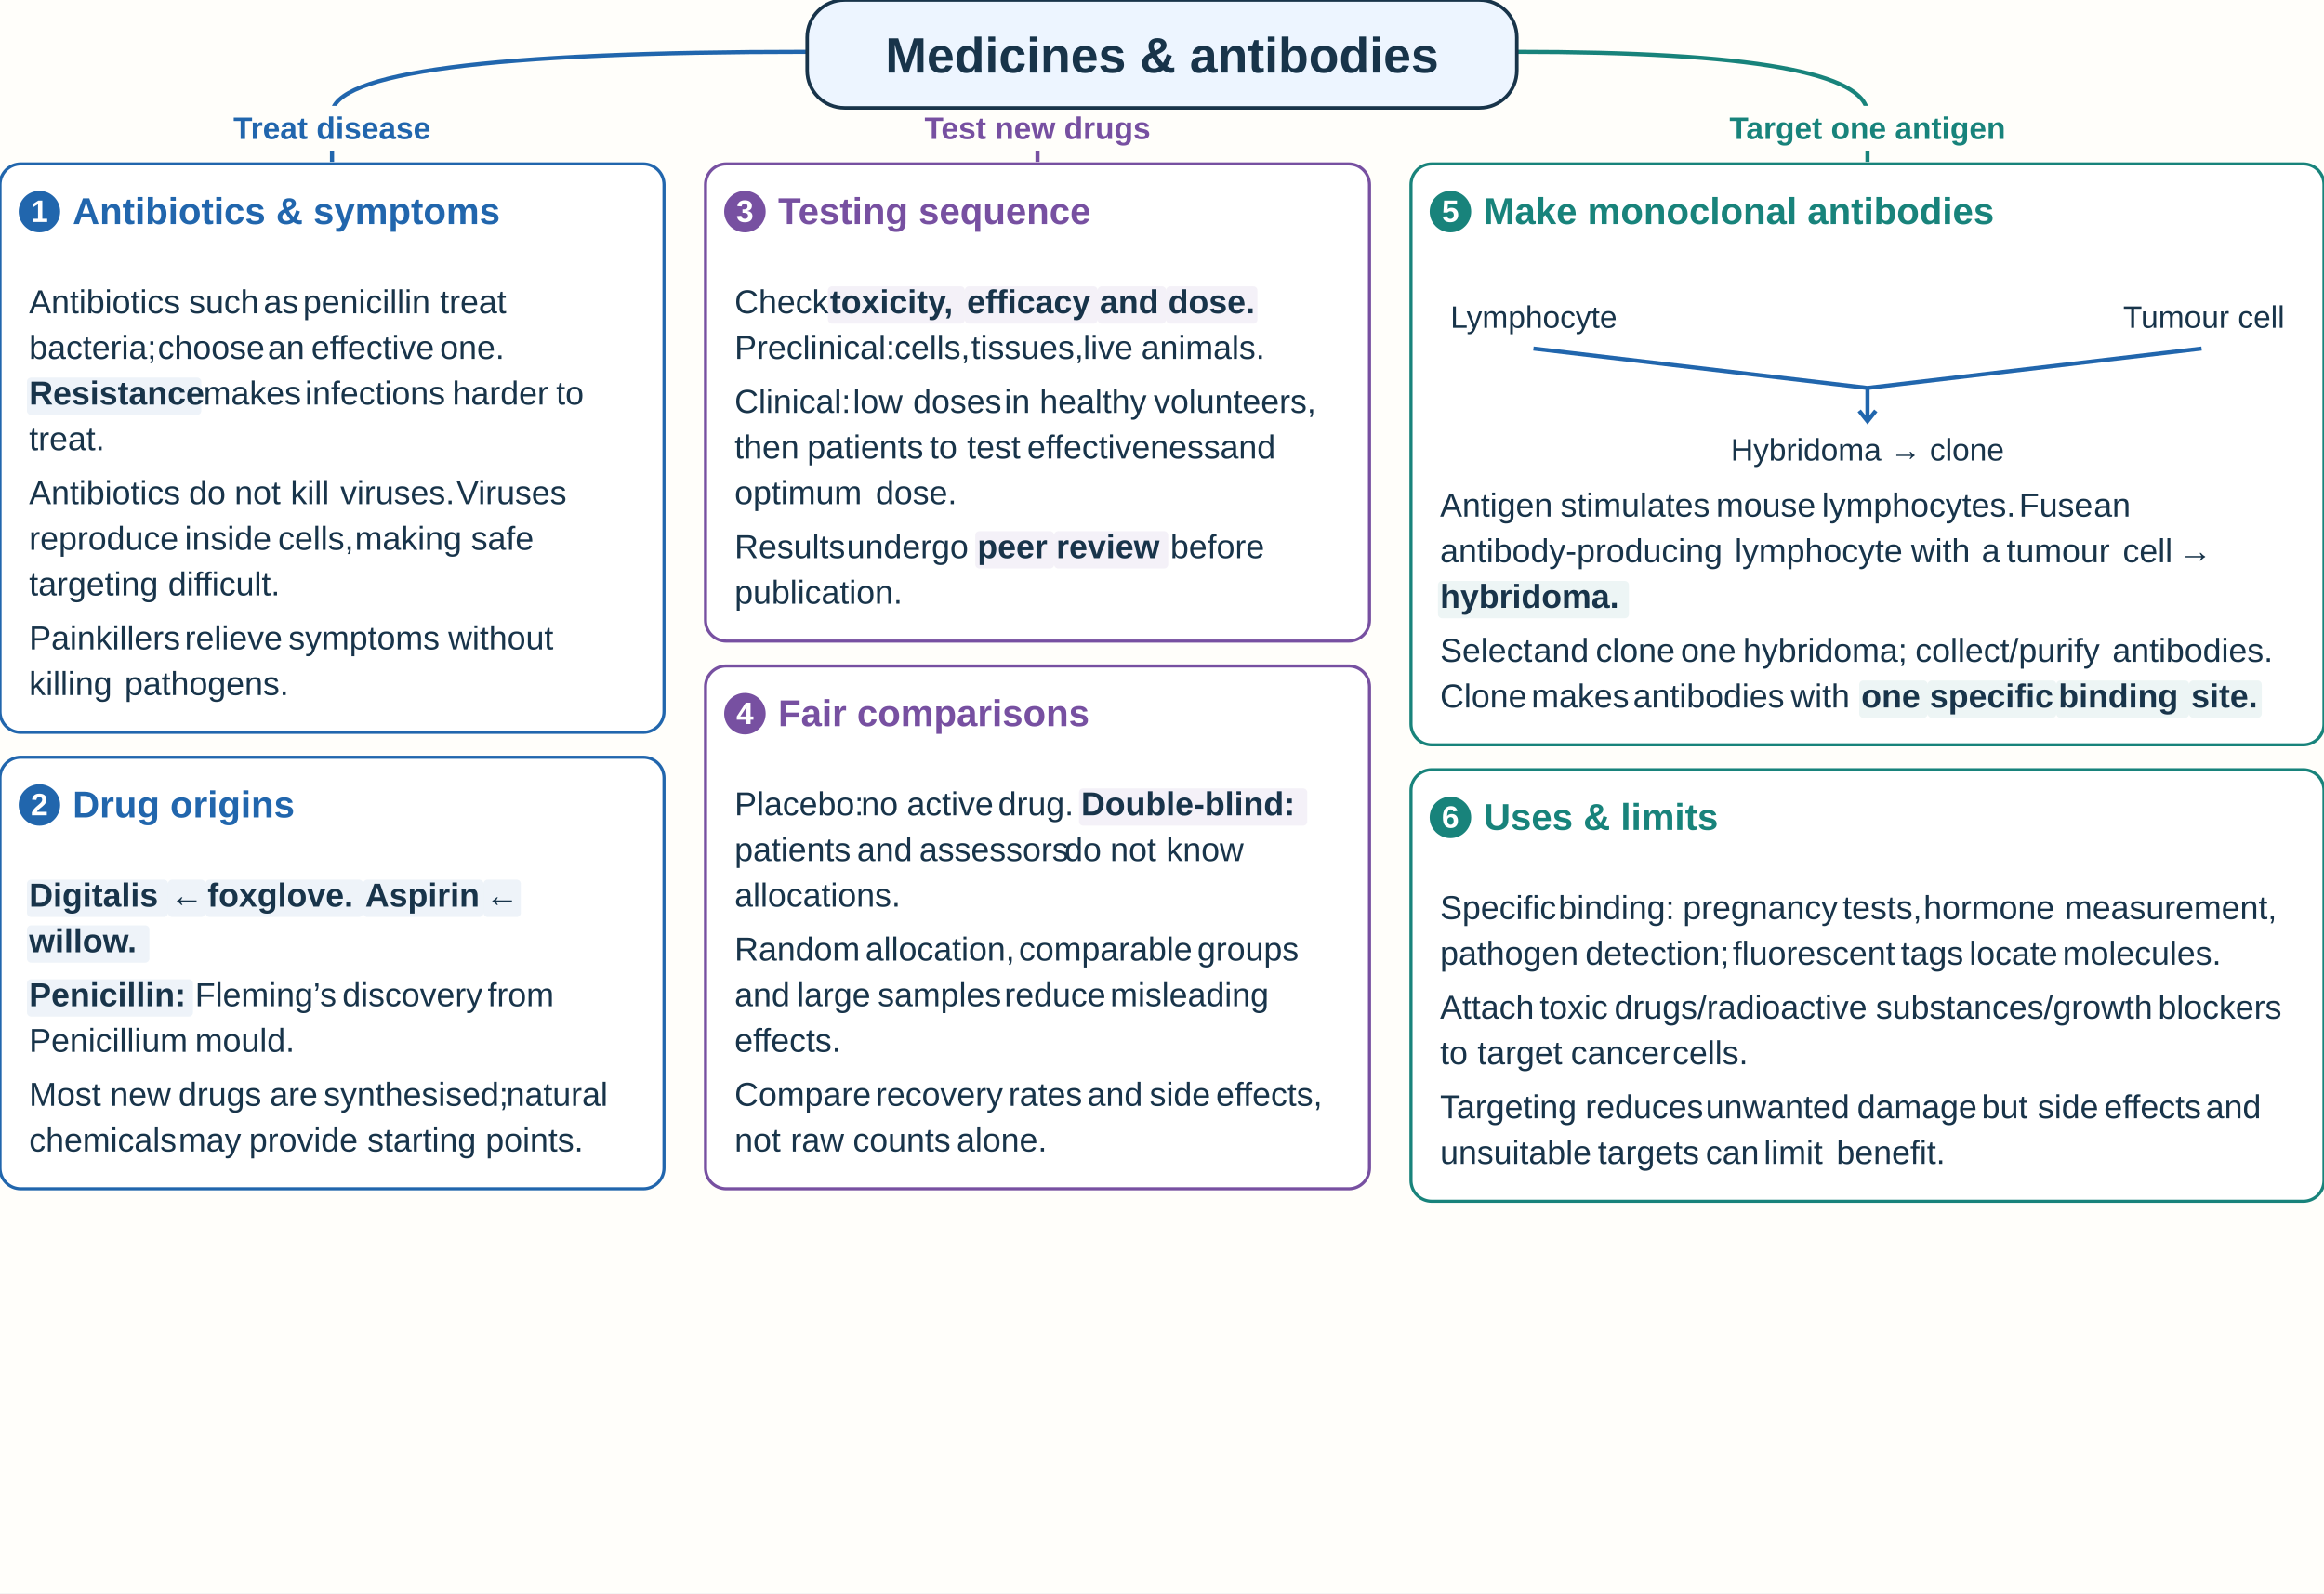
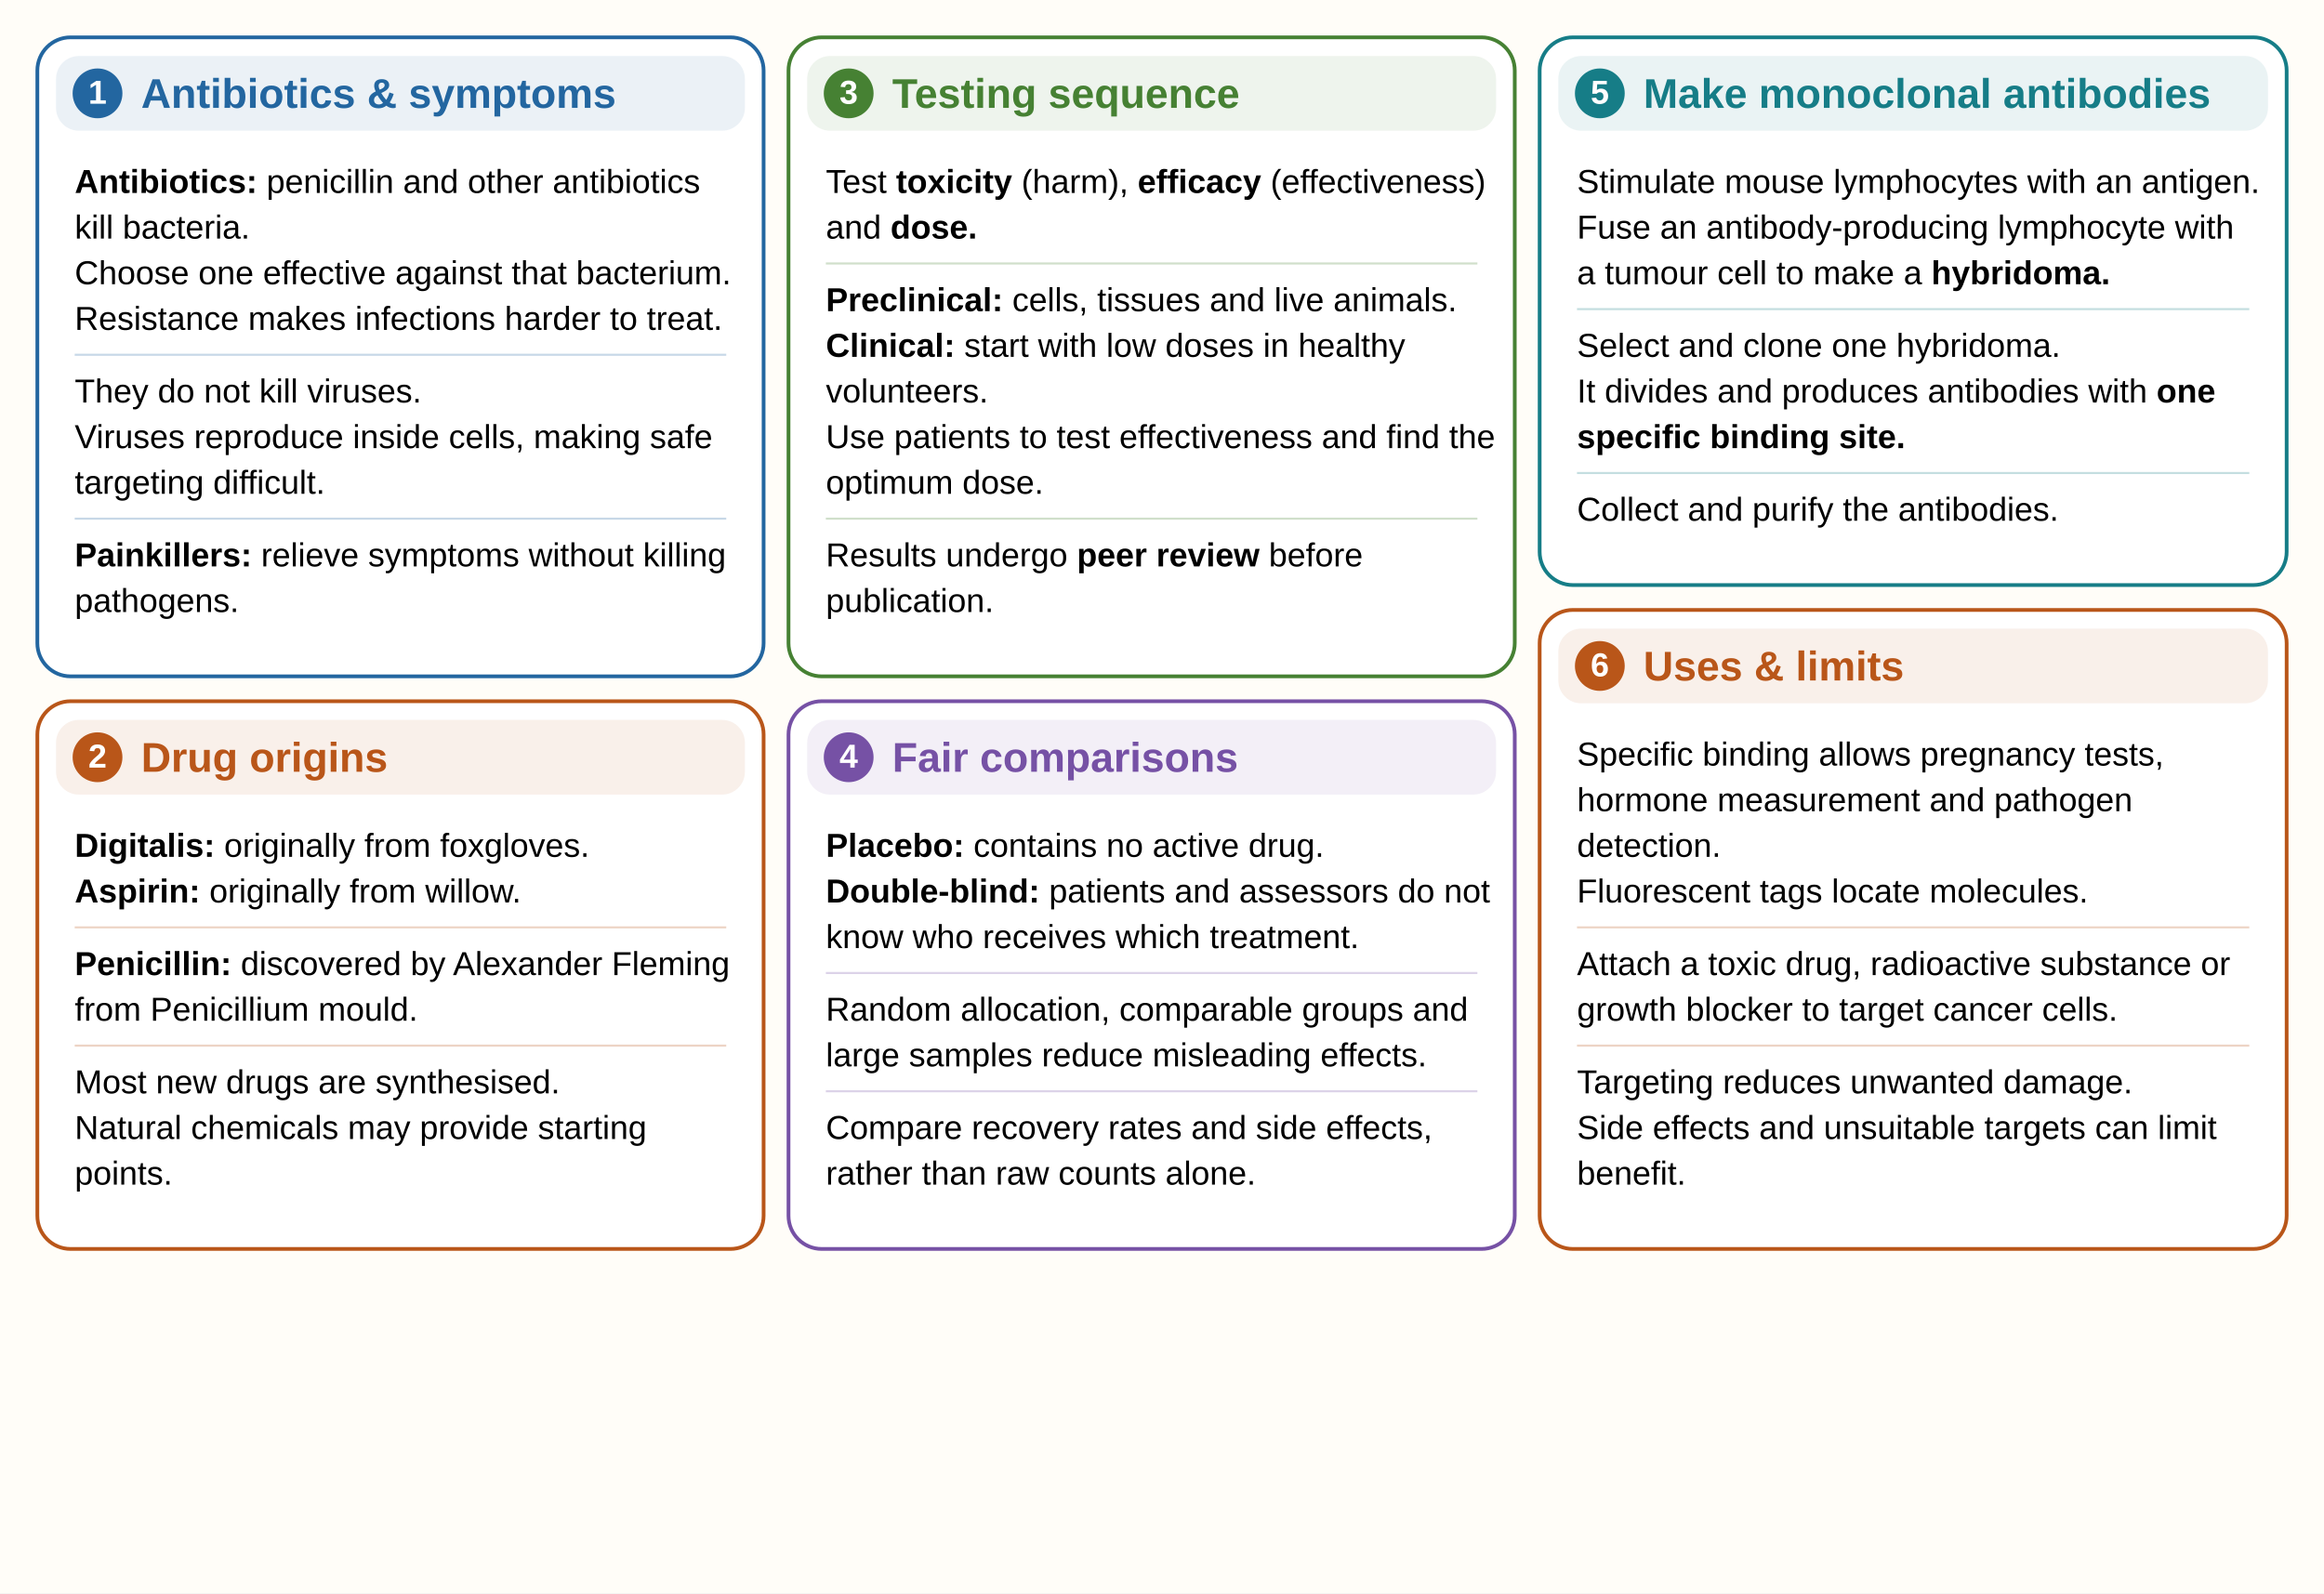
- <svg xmlns="http://www.w3.org/2000/svg" width="2400" height="1645.714" viewBox="0 0 1120 768" role="img" aria-labelledby="title description" data-print-width-mm="277" data-body-size="16">
+ <svg xmlns="http://www.w3.org/2000/svg" width="2400" height="1645.714" viewBox="0 0 1120 768" role="img" aria-labelledby="map-title map-description" data-print-width-mm="277" font-family="Segoe UI,Arial,sans-serif">
  <defs>
-     <radialGradient id="animalFill">
-       <stop stop-color="#fff5de" />
-       <stop offset="1" stop-color="#dceafd" />
-     </radialGradient>
-     <radialGradient id="nucleusFill">
-       <stop stop-color="#ddc7f4" />
-       <stop offset="1" stop-color="#9b79c2" />
-     </radialGradient>
-     <linearGradient id="leafFill" x2="0" y2="1">
-       <stop stop-color="#edf7b8" />
-       <stop offset="1" stop-color="#bfd882" />
-     </linearGradient>
+     <marker id="arrow-2366a0" viewBox="0 0 10 10" refX="9" refY="5" markerWidth="4" markerHeight="4" orient="auto-start-reverse">
+       <path d="M1 1L9 5L1 9" fill="none" stroke="#2366a0" stroke-width="2" stroke-linejoin="round" />
+     </marker>
+     <marker id="arrow-b95619" viewBox="0 0 10 10" refX="9" refY="5" markerWidth="4" markerHeight="4" orient="auto-start-reverse">
+       <path d="M1 1L9 5L1 9" fill="none" stroke="#b95619" stroke-width="2" stroke-linejoin="round" />
+     </marker>
+     <marker id="arrow-468133" viewBox="0 0 10 10" refX="9" refY="5" markerWidth="4" markerHeight="4" orient="auto-start-reverse">
+       <path d="M1 1L9 5L1 9" fill="none" stroke="#468133" stroke-width="2" stroke-linejoin="round" />
+     </marker>
+     <marker id="arrow-7651a5" viewBox="0 0 10 10" refX="9" refY="5" markerWidth="4" markerHeight="4" orient="auto-start-reverse">
+       <path d="M1 1L9 5L1 9" fill="none" stroke="#7651a5" stroke-width="2" stroke-linejoin="round" />
+     </marker>
+     <marker id="arrow-167d87" viewBox="0 0 10 10" refX="9" refY="5" markerWidth="4" markerHeight="4" orient="auto-start-reverse">
+       <path d="M1 1L9 5L1 9" fill="none" stroke="#167d87" stroke-width="2" stroke-linejoin="round" />
+     </marker>
+     <marker id="arrow-b95619" viewBox="0 0 10 10" refX="9" refY="5" markerWidth="4" markerHeight="4" orient="auto-start-reverse">
+       <path d="M1 1L9 5L1 9" fill="none" stroke="#b95619" stroke-width="2" stroke-linejoin="round" />
+     </marker>
  </defs>
-   <rect width="1120" height="768" fill="#fffefa" />
-   <g font-family="Segoe UI, Arial, sans-serif" fill="#18344a">
-     <path class="relationship-path" d="M389.0 25Q160.0 25 160.0 55V78" stroke="#2166ad" stroke-width="2" fill="none" />
-     <rect x="104.008" y="51" width="111.984" height="22" rx="5" fill="#fffefa" />
-     <text class="diagram-label" x="160.00" y="67.00" font-size="15" fill="#2166ad" font-weight="700" text-anchor="middle">Treat disease</text>
-     <g class="map-section" id="section-1" data-source-panel="0" data-bounds="0,0,320,274" transform="translate(0 79)">
-       <rect width="320" height="274" rx="10" fill="white" stroke="#2166ad" stroke-width="1.5" />
-       <g class="section-heading">
-         <circle cx="19" cy="23" r="10" fill="#2166ad" />
-         <text class="" x="19.00" y="28.00" font-size="15" fill="white" font-weight="700" text-anchor="middle">1</text>
-         <text class="" x="35.00" y="29.00" font-size="18" fill="#2166ad" font-weight="700" text-anchor="start">Antibiotics &amp; symptoms</text>
-       </g>
-       <g class="section-body">
-         <text class="body-text" x="14.00" y="72.00" font-size="16" fill="#18344a" font-weight="400" text-anchor="start">Antibiotics</text>
-         <text class="body-text" x="91.00" y="72.00" font-size="16" fill="#18344a" font-weight="400" text-anchor="start">such</text>
-         <text class="body-text" x="127.00" y="72.00" font-size="16" fill="#18344a" font-weight="400" text-anchor="start">as</text>
-         <text class="body-text" x="146.00" y="72.00" font-size="16" fill="#18344a" font-weight="400" text-anchor="start">penicillin</text>
-         <text class="body-text" x="212.00" y="72.00" font-size="16" fill="#18344a" font-weight="400" text-anchor="start">treat</text>
-         <text class="body-text" x="14.00" y="94.00" font-size="16" fill="#18344a" font-weight="400" text-anchor="start">bacteria;</text>
-         <text class="body-text" x="76.00" y="94.00" font-size="16" fill="#18344a" font-weight="400" text-anchor="start">choose</text>
-         <text class="body-text" x="129.00" y="94.00" font-size="16" fill="#18344a" font-weight="400" text-anchor="start">an</text>
-         <text class="body-text" x="150.00" y="94.00" font-size="16" fill="#18344a" font-weight="400" text-anchor="start">effective</text>
-         <text class="body-text" x="212.00" y="94.00" font-size="16" fill="#18344a" font-weight="400" text-anchor="start">one.</text>
-         <rect x="13.00" y="103.00" width="84.00" height="18" rx="2" fill="#2166ad" opacity=".08" />
-         <text class="body-text" x="14.00" y="116.00" font-size="16" fill="#18344a" font-weight="700" text-anchor="start">Resistance</text>
-         <text class="body-text" x="98.00" y="116.00" font-size="16" fill="#18344a" font-weight="400" text-anchor="start">makes</text>
-         <text class="body-text" x="147.00" y="116.00" font-size="16" fill="#18344a" font-weight="400" text-anchor="start">infections</text>
-         <text class="body-text" x="218.00" y="116.00" font-size="16" fill="#18344a" font-weight="400" text-anchor="start">harder</text>
-         <text class="body-text" x="268.00" y="116.00" font-size="16" fill="#18344a" font-weight="400" text-anchor="start">to</text>
-         <text class="body-text" x="14.00" y="138.00" font-size="16" fill="#18344a" font-weight="400" text-anchor="start">treat.</text>
-         <text class="body-text" x="14.00" y="164.00" font-size="16" fill="#18344a" font-weight="400" text-anchor="start">Antibiotics</text>
-         <text class="body-text" x="91.00" y="164.00" font-size="16" fill="#18344a" font-weight="400" text-anchor="start">do</text>
-         <text class="body-text" x="113.00" y="164.00" font-size="16" fill="#18344a" font-weight="400" text-anchor="start">not</text>
-         <text class="body-text" x="140.00" y="164.00" font-size="16" fill="#18344a" font-weight="400" text-anchor="start">kill</text>
-         <text class="body-text" x="164.00" y="164.00" font-size="16" fill="#18344a" font-weight="400" text-anchor="start">viruses.</text>
-         <text class="body-text" x="220.00" y="164.00" font-size="16" fill="#18344a" font-weight="400" text-anchor="start">Viruses</text>
-         <text class="body-text" x="14.00" y="186.00" font-size="16" fill="#18344a" font-weight="400" text-anchor="start">reproduce</text>
-         <text class="body-text" x="89.00" y="186.00" font-size="16" fill="#18344a" font-weight="400" text-anchor="start">inside</text>
-         <text class="body-text" x="134.00" y="186.00" font-size="16" fill="#18344a" font-weight="400" text-anchor="start">cells,</text>
-         <text class="body-text" x="171.00" y="186.00" font-size="16" fill="#18344a" font-weight="400" text-anchor="start">making</text>
-         <text class="body-text" x="227.00" y="186.00" font-size="16" fill="#18344a" font-weight="400" text-anchor="start">safe</text>
-         <text class="body-text" x="14.00" y="208.00" font-size="16" fill="#18344a" font-weight="400" text-anchor="start">targeting</text>
-         <text class="body-text" x="81.00" y="208.00" font-size="16" fill="#18344a" font-weight="400" text-anchor="start">difficult.</text>
-         <text class="body-text" x="14.00" y="234.00" font-size="16" fill="#18344a" font-weight="400" text-anchor="start">Painkillers</text>
-         <text class="body-text" x="89.00" y="234.00" font-size="16" fill="#18344a" font-weight="400" text-anchor="start">relieve</text>
-         <text class="body-text" x="139.00" y="234.00" font-size="16" fill="#18344a" font-weight="400" text-anchor="start">symptoms</text>
-         <text class="body-text" x="216.00" y="234.00" font-size="16" fill="#18344a" font-weight="400" text-anchor="start">without</text>
-         <text class="body-text" x="14.00" y="256.00" font-size="16" fill="#18344a" font-weight="400" text-anchor="start">killing</text>
-         <text class="body-text" x="60.00" y="256.00" font-size="16" fill="#18344a" font-weight="400" text-anchor="start">pathogens.</text>
-       </g>
+   <rect width="1120" height="768" fill="#fffdf8" />
+   <g class="map-section" id="section-1" data-source-panel="0" data-bounds="0,0,350,308" transform="translate(18 18)">
+     <rect width="350" height="308" rx="16" fill="white" stroke="#2366a0" stroke-width="1.8" />
+     <g class="section-heading">
+       <rect x="9" y="9" width="332" height="36" rx="11" fill="#2366a0" opacity=".09" />
+       <circle cx="29" cy="27" r="12" fill="#2366a0" />
+       <text class="diagram-label" x="29" y="32" font-size="16" fill="white" font-weight="700" text-anchor="middle">1</text>
+       <text class="panel-title" x="50" y="34" font-size="20" fill="#2366a0" font-weight="700" text-anchor="start">Antibiotics &amp; symptoms</text>
    </g>
-     <g class="map-section" id="section-2" data-source-panel="1" data-bounds="0,0,320,208" transform="translate(0 365)">
-       <rect width="320" height="208" rx="10" fill="white" stroke="#2166ad" stroke-width="1.5" />
-       <g class="section-heading">
-         <circle cx="19" cy="23" r="10" fill="#2166ad" />
-         <text class="" x="19.00" y="28.00" font-size="15" fill="white" font-weight="700" text-anchor="middle">2</text>
-         <text class="" x="35.00" y="29.00" font-size="18" fill="#2166ad" font-weight="700" text-anchor="start">Drug origins</text>
-       </g>
-       <g class="section-body">
-         <rect x="13.00" y="59.00" width="68.00" height="18" rx="2" fill="#2166ad" opacity=".08" />
-         <text class="body-text" x="14.00" y="72.00" font-size="16" fill="#18344a" font-weight="700" text-anchor="start">Digitalis</text>
-         <rect x="81.00" y="59.00" width="18.00" height="18" rx="2" fill="#2166ad" opacity=".08" />
-         <text class="body-text" x="82.00" y="72.00" font-size="16" fill="#18344a" font-weight="700" text-anchor="start">←</text>
-         <rect x="99.00" y="59.00" width="76.00" height="18" rx="2" fill="#2166ad" opacity=".08" />
-         <text class="body-text" x="100.00" y="72.00" font-size="16" fill="#18344a" font-weight="700" text-anchor="start">foxglove.</text>
-         <rect x="175.00" y="59.00" width="58.00" height="18" rx="2" fill="#2166ad" opacity=".08" />
-         <text class="body-text" x="176.00" y="72.00" font-size="16" fill="#18344a" font-weight="700" text-anchor="start">Aspirin</text>
-         <rect x="233.00" y="59.00" width="18.00" height="18" rx="2" fill="#2166ad" opacity=".08" />
-         <text class="body-text" x="234.00" y="72.00" font-size="16" fill="#18344a" font-weight="700" text-anchor="start">←</text>
-         <rect x="13.00" y="81.00" width="59.00" height="18" rx="2" fill="#2166ad" opacity=".08" />
-         <text class="body-text" x="14.00" y="94.00" font-size="16" fill="#18344a" font-weight="700" text-anchor="start">willow.</text>
-         <rect x="13.00" y="107.00" width="80.00" height="18" rx="2" fill="#2166ad" opacity=".08" />
-         <text class="body-text" x="14.00" y="120.00" font-size="16" fill="#18344a" font-weight="700" text-anchor="start">Penicillin:</text>
-         <text class="body-text" x="94.00" y="120.00" font-size="16" fill="#18344a" font-weight="400" text-anchor="start">Fleming’s</text>
-         <text class="body-text" x="164.98" y="120.00" font-size="16" fill="#18344a" font-weight="400" text-anchor="start">discovery</text>
-         <text class="body-text" x="234.98" y="120.00" font-size="16" fill="#18344a" font-weight="400" text-anchor="start">from</text>
-         <text class="body-text" x="14.00" y="142.00" font-size="16" fill="#18344a" font-weight="400" text-anchor="start">Penicillium</text>
-         <text class="body-text" x="94.00" y="142.00" font-size="16" fill="#18344a" font-weight="400" text-anchor="start">mould.</text>
-         <text class="body-text" x="14.00" y="168.00" font-size="16" fill="#18344a" font-weight="400" text-anchor="start">Most</text>
-         <text class="body-text" x="53.00" y="168.00" font-size="16" fill="#18344a" font-weight="400" text-anchor="start">new</text>
-         <text class="body-text" x="86.00" y="168.00" font-size="16" fill="#18344a" font-weight="400" text-anchor="start">drugs</text>
-         <text class="body-text" x="130.00" y="168.00" font-size="16" fill="#18344a" font-weight="400" text-anchor="start">are</text>
-         <text class="body-text" x="156.00" y="168.00" font-size="16" fill="#18344a" font-weight="400" text-anchor="start">synthesised;</text>
-         <text class="body-text" x="244.00" y="168.00" font-size="16" fill="#18344a" font-weight="400" text-anchor="start">natural</text>
-         <text class="body-text" x="14.00" y="190.00" font-size="16" fill="#18344a" font-weight="400" text-anchor="start">chemicals</text>
-         <text class="body-text" x="86.00" y="190.00" font-size="16" fill="#18344a" font-weight="400" text-anchor="start">may</text>
-         <text class="body-text" x="120.00" y="190.00" font-size="16" fill="#18344a" font-weight="400" text-anchor="start">provide</text>
-         <text class="body-text" x="177.00" y="190.00" font-size="16" fill="#18344a" font-weight="400" text-anchor="start">starting</text>
-         <text class="body-text" x="234.00" y="190.00" font-size="16" fill="#18344a" font-weight="400" text-anchor="start">points.</text>
-       </g>
+     <g class="section-body">
+       <text class="body-text" x="18" y="75" font-size="16" fill="#000000" font-weight="400" text-anchor="start">
+         <tspan font-weight="700">Antibiotics:</tspan> penicillin and other antibiotics</text>
+       <text class="body-text" x="18" y="97" font-size="16" fill="#000000" font-weight="400" text-anchor="start">kill bacteria.</text>
+       <text class="body-text" x="18" y="119" font-size="16" fill="#000000" font-weight="400" text-anchor="start">Choose one effective against that bacterium.</text>
+       <text class="body-text" x="18" y="141" font-size="16" fill="#000000" font-weight="400" text-anchor="start">Resistance makes infections harder to treat.</text>
+       <path class="section-divider" d="M18 153H332" stroke="#2366a0" stroke-opacity=".25" stroke-width="1" fill="none" />
+       <text class="body-text" x="18" y="176" font-size="16" fill="#000000" font-weight="400" text-anchor="start">They do not kill viruses.</text>
+       <text class="body-text" x="18" y="198" font-size="16" fill="#000000" font-weight="400" text-anchor="start">Viruses reproduce inside cells, making safe</text>
+       <text class="body-text" x="18" y="220" font-size="16" fill="#000000" font-weight="400" text-anchor="start">targeting difficult.</text>
+       <path class="section-divider" d="M18 232H332" stroke="#2366a0" stroke-opacity=".25" stroke-width="1" fill="none" />
+       <text class="body-text" x="18" y="255" font-size="16" fill="#000000" font-weight="400" text-anchor="start">
+         <tspan font-weight="700">Painkillers:</tspan> relieve symptoms without killing</text>
+       <text class="body-text" x="18" y="277" font-size="16" fill="#000000" font-weight="400" text-anchor="start">pathogens.</text>
    </g>
-     <path class="relationship-path" d="M560 52Q500.0 55 500.0 55V78" stroke="#7750a1" stroke-width="2" fill="none" />
-     <rect x="436.508" y="51" width="126.984" height="22" rx="5" fill="#fffefa" />
-     <text class="diagram-label" x="500.00" y="67.00" font-size="15" fill="#7750a1" font-weight="700" text-anchor="middle">Test new drugs</text>
-     <g class="map-section" id="section-3" data-source-panel="2" data-bounds="0,0,320,230" transform="translate(340 79)">
-       <rect width="320" height="230" rx="10" fill="white" stroke="#7750a1" stroke-width="1.5" />
-       <g class="section-heading">
-         <circle cx="19" cy="23" r="10" fill="#7750a1" />
-         <text class="" x="19.00" y="28.00" font-size="15" fill="white" font-weight="700" text-anchor="middle">3</text>
-         <text class="" x="35.00" y="29.00" font-size="18" fill="#7750a1" font-weight="700" text-anchor="start">Testing sequence</text>
-       </g>
-       <g class="section-body">
-         <text class="body-text" x="14.00" y="72.00" font-size="16" fill="#18344a" font-weight="400" text-anchor="start">Check</text>
-         <rect x="59.00" y="59.00" width="65.98" height="18" rx="2" fill="#7750a1" opacity=".08" />
-         <text class="body-text" x="60.00" y="72.00" font-size="16" fill="#18344a" font-weight="700" text-anchor="start">toxicity,</text>
-         <rect x="124.98" y="59.00" width="64.00" height="18" rx="2" fill="#7750a1" opacity=".08" />
-         <text class="body-text" x="125.98" y="72.00" font-size="16" fill="#18344a" font-weight="700" text-anchor="start">efficacy</text>
-         <rect x="188.98" y="59.00" width="33.00" height="18" rx="2" fill="#7750a1" opacity=".08" />
-         <text class="body-text" x="189.98" y="72.00" font-size="16" fill="#18344a" font-weight="700" text-anchor="start">and</text>
-         <rect x="221.98" y="59.00" width="44.00" height="18" rx="2" fill="#7750a1" opacity=".08" />
-         <text class="body-text" x="222.98" y="72.00" font-size="16" fill="#18344a" font-weight="700" text-anchor="start">dose.</text>
-         <text class="body-text" x="14.00" y="94.00" font-size="16" fill="#18344a" font-weight="400" text-anchor="start">Preclinical:</text>
-         <text class="body-text" x="91.00" y="94.00" font-size="16" fill="#18344a" font-weight="400" text-anchor="start">cells,</text>
-         <text class="body-text" x="128.00" y="94.00" font-size="16" fill="#18344a" font-weight="400" text-anchor="start">tissues,</text>
-         <text class="body-text" x="182.00" y="94.00" font-size="16" fill="#18344a" font-weight="400" text-anchor="start">live</text>
-         <text class="body-text" x="210.00" y="94.00" font-size="16" fill="#18344a" font-weight="400" text-anchor="start">animals.</text>
-         <text class="body-text" x="14.00" y="120.00" font-size="16" fill="#18344a" font-weight="400" text-anchor="start">Clinical:</text>
-         <text class="body-text" x="71.00" y="120.00" font-size="16" fill="#18344a" font-weight="400" text-anchor="start">low</text>
-         <text class="body-text" x="100.00" y="120.00" font-size="16" fill="#18344a" font-weight="400" text-anchor="start">doses</text>
-         <text class="body-text" x="144.00" y="120.00" font-size="16" fill="#18344a" font-weight="400" text-anchor="start">in</text>
-         <text class="body-text" x="161.00" y="120.00" font-size="16" fill="#18344a" font-weight="400" text-anchor="start">healthy</text>
-         <text class="body-text" x="216.00" y="120.00" font-size="16" fill="#18344a" font-weight="400" text-anchor="start">volunteers,</text>
-         <text class="body-text" x="14.00" y="142.00" font-size="16" fill="#18344a" font-weight="400" text-anchor="start">then</text>
-         <text class="body-text" x="49.00" y="142.00" font-size="16" fill="#18344a" font-weight="400" text-anchor="start">patients</text>
-         <text class="body-text" x="108.00" y="142.00" font-size="16" fill="#18344a" font-weight="400" text-anchor="start">to</text>
-         <text class="body-text" x="126.00" y="142.00" font-size="16" fill="#18344a" font-weight="400" text-anchor="start">test</text>
-         <text class="body-text" x="155.00" y="142.00" font-size="16" fill="#18344a" font-weight="400" text-anchor="start">effectiveness</text>
-         <text class="body-text" x="248.00" y="142.00" font-size="16" fill="#18344a" font-weight="400" text-anchor="start">and</text>
-         <text class="body-text" x="14.00" y="164.00" font-size="16" fill="#18344a" font-weight="400" text-anchor="start">optimum</text>
-         <text class="body-text" x="82.00" y="164.00" font-size="16" fill="#18344a" font-weight="400" text-anchor="start">dose.</text>
-         <text class="body-text" x="14.00" y="190.00" font-size="16" fill="#18344a" font-weight="400" text-anchor="start">Results</text>
-         <text class="body-text" x="68.00" y="190.00" font-size="16" fill="#18344a" font-weight="400" text-anchor="start">undergo</text>
-         <rect x="130.00" y="177.00" width="38.00" height="18" rx="2" fill="#7750a1" opacity=".08" />
-         <text class="body-text" x="131.00" y="190.00" font-size="16" fill="#18344a" font-weight="700" text-anchor="start">peer</text>
-         <rect x="168.00" y="177.00" width="55.00" height="18" rx="2" fill="#7750a1" opacity=".08" />
-         <text class="body-text" x="169.00" y="190.00" font-size="16" fill="#18344a" font-weight="700" text-anchor="start">review</text>
-         <text class="body-text" x="224.00" y="190.00" font-size="16" fill="#18344a" font-weight="400" text-anchor="start">before</text>
-         <text class="body-text" x="14.00" y="212.00" font-size="16" fill="#18344a" font-weight="400" text-anchor="start">publication.</text>
-       </g>
+   </g>
+   <g class="map-section" id="section-2" data-source-panel="1" data-bounds="0,0,350,264" transform="translate(18 338)">
+     <rect width="350" height="264" rx="16" fill="white" stroke="#b95619" stroke-width="1.8" />
+     <g class="section-heading">
+       <rect x="9" y="9" width="332" height="36" rx="11" fill="#b95619" opacity=".09" />
+       <circle cx="29" cy="27" r="12" fill="#b95619" />
+       <text class="diagram-label" x="29" y="32" font-size="16" fill="white" font-weight="700" text-anchor="middle">2</text>
+       <text class="panel-title" x="50" y="34" font-size="20" fill="#b95619" font-weight="700" text-anchor="start">Drug origins</text>
    </g>
-     <g class="map-section" id="section-4" data-source-panel="3" data-bounds="0,0,320,252" transform="translate(340 321)">
-       <rect width="320" height="252" rx="10" fill="white" stroke="#7750a1" stroke-width="1.5" />
-       <g class="section-heading">
-         <circle cx="19" cy="23" r="10" fill="#7750a1" />
-         <text class="" x="19.00" y="28.00" font-size="15" fill="white" font-weight="700" text-anchor="middle">4</text>
-         <text class="" x="35.00" y="29.00" font-size="18" fill="#7750a1" font-weight="700" text-anchor="start">Fair comparisons</text>
-       </g>
-       <g class="section-body">
-         <text class="body-text" x="14.00" y="72.00" font-size="16" fill="#18344a" font-weight="400" text-anchor="start">Placebo:</text>
-         <text class="body-text" x="75.00" y="72.00" font-size="16" fill="#18344a" font-weight="400" text-anchor="start">no</text>
-         <text class="body-text" x="97.00" y="72.00" font-size="16" fill="#18344a" font-weight="400" text-anchor="start">active</text>
-         <text class="body-text" x="141.00" y="72.00" font-size="16" fill="#18344a" font-weight="400" text-anchor="start">drug.</text>
-         <rect x="180.00" y="59.00" width="110.00" height="18" rx="2" fill="#7750a1" opacity=".08" />
-         <text class="body-text" x="181.00" y="72.00" font-size="16" fill="#18344a" font-weight="700" text-anchor="start">Double-blind:</text>
-         <text class="body-text" x="14.00" y="94.00" font-size="16" fill="#18344a" font-weight="400" text-anchor="start">patients</text>
-         <text class="body-text" x="73.00" y="94.00" font-size="16" fill="#18344a" font-weight="400" text-anchor="start">and</text>
-         <text class="body-text" x="103.00" y="94.00" font-size="16" fill="#18344a" font-weight="400" text-anchor="start">assessors</text>
-         <text class="body-text" x="173.00" y="94.00" font-size="16" fill="#18344a" font-weight="400" text-anchor="start">do</text>
-         <text class="body-text" x="195.00" y="94.00" font-size="16" fill="#18344a" font-weight="400" text-anchor="start">not</text>
-         <text class="body-text" x="222.00" y="94.00" font-size="16" fill="#18344a" font-weight="400" text-anchor="start">know</text>
-         <text class="body-text" x="14.00" y="116.00" font-size="16" fill="#18344a" font-weight="400" text-anchor="start">allocations.</text>
-         <text class="body-text" x="14.00" y="142.00" font-size="16" fill="#18344a" font-weight="400" text-anchor="start">Random</text>
-         <text class="body-text" x="77.00" y="142.00" font-size="16" fill="#18344a" font-weight="400" text-anchor="start">allocation,</text>
-         <text class="body-text" x="151.00" y="142.00" font-size="16" fill="#18344a" font-weight="400" text-anchor="start">comparable</text>
-         <text class="body-text" x="237.00" y="142.00" font-size="16" fill="#18344a" font-weight="400" text-anchor="start">groups</text>
-         <text class="body-text" x="14.00" y="164.00" font-size="16" fill="#18344a" font-weight="400" text-anchor="start">and</text>
-         <text class="body-text" x="44.00" y="164.00" font-size="16" fill="#18344a" font-weight="400" text-anchor="start">large</text>
-         <text class="body-text" x="83.00" y="164.00" font-size="16" fill="#18344a" font-weight="400" text-anchor="start">samples</text>
-         <text class="body-text" x="144.00" y="164.00" font-size="16" fill="#18344a" font-weight="400" text-anchor="start">reduce</text>
-         <text class="body-text" x="195.00" y="164.00" font-size="16" fill="#18344a" font-weight="400" text-anchor="start">misleading</text>
-         <text class="body-text" x="14.00" y="186.00" font-size="16" fill="#18344a" font-weight="400" text-anchor="start">effects.</text>
-         <text class="body-text" x="14.00" y="212.00" font-size="16" fill="#18344a" font-weight="400" text-anchor="start">Compare</text>
-         <text class="body-text" x="82.00" y="212.00" font-size="16" fill="#18344a" font-weight="400" text-anchor="start">recovery</text>
-         <text class="body-text" x="146.00" y="212.00" font-size="16" fill="#18344a" font-weight="400" text-anchor="start">rates</text>
-         <text class="body-text" x="184.00" y="212.00" font-size="16" fill="#18344a" font-weight="400" text-anchor="start">and</text>
-         <text class="body-text" x="214.00" y="212.00" font-size="16" fill="#18344a" font-weight="400" text-anchor="start">side</text>
-         <text class="body-text" x="246.00" y="212.00" font-size="16" fill="#18344a" font-weight="400" text-anchor="start">effects,</text>
-         <text class="body-text" x="14.00" y="234.00" font-size="16" fill="#18344a" font-weight="400" text-anchor="start">not</text>
-         <text class="body-text" x="41.00" y="234.00" font-size="16" fill="#18344a" font-weight="400" text-anchor="start">raw</text>
-         <text class="body-text" x="71.00" y="234.00" font-size="16" fill="#18344a" font-weight="400" text-anchor="start">counts</text>
-         <text class="body-text" x="121.00" y="234.00" font-size="16" fill="#18344a" font-weight="400" text-anchor="start">alone.</text>
-       </g>
+     <g class="section-body">
+       <text class="body-text" x="18" y="75" font-size="16" fill="#000000" font-weight="400" text-anchor="start">
+         <tspan font-weight="700">Digitalis:</tspan> originally from foxgloves.</text>
+       <text class="body-text" x="18" y="97" font-size="16" fill="#000000" font-weight="400" text-anchor="start">
+         <tspan font-weight="700">Aspirin:</tspan> originally from willow.</text>
+       <path class="section-divider" d="M18 109H332" stroke="#b95619" stroke-opacity=".25" stroke-width="1" fill="none" />
+       <text class="body-text" x="18" y="132" font-size="16" fill="#000000" font-weight="400" text-anchor="start">
+         <tspan font-weight="700">Penicillin:</tspan> discovered by Alexander Fleming</text>
+       <text class="body-text" x="18" y="154" font-size="16" fill="#000000" font-weight="400" text-anchor="start">from Penicillium mould.</text>
+       <path class="section-divider" d="M18 166H332" stroke="#b95619" stroke-opacity=".25" stroke-width="1" fill="none" />
+       <text class="body-text" x="18" y="189" font-size="16" fill="#000000" font-weight="400" text-anchor="start">Most new drugs are synthesised.</text>
+       <text class="body-text" x="18" y="211" font-size="16" fill="#000000" font-weight="400" text-anchor="start">Natural chemicals may provide starting</text>
+       <text class="body-text" x="18" y="233" font-size="16" fill="#000000" font-weight="400" text-anchor="start">points.</text>
    </g>
-     <path class="relationship-path" d="M731.0 25Q900.0 25 900.0 55V78" stroke="#18837b" stroke-width="2" fill="none" />
-     <rect x="823.508" y="51" width="152.984" height="22" rx="5" fill="#fffefa" />
-     <text class="diagram-label" x="900.00" y="67.00" font-size="15" fill="#18837b" font-weight="700" text-anchor="middle">Target one antigen</text>
-     <g class="map-section" id="section-5" data-source-panel="4" data-bounds="0,0,440,280" transform="translate(680 79)">
-       <rect width="440" height="280" rx="10" fill="white" stroke="#18837b" stroke-width="1.5" />
-       <g class="section-heading">
-         <circle cx="19" cy="23" r="10" fill="#18837b" />
-         <text class="" x="19.00" y="28.00" font-size="15" fill="white" font-weight="700" text-anchor="middle">5</text>
-         <text class="" x="35.00" y="29.00" font-size="18" fill="#18837b" font-weight="700" text-anchor="start">Make monoclonal antibodies</text>
-       </g>
-       <g class="section-body">
-         <g class="concept-illustration" transform="translate(14 59)">
-           <text class="diagram-label" x="5.00" y="20.00" font-size="15" fill="#18344a" font-weight="400" text-anchor="start">Lymphocyte</text>
-           <text class="diagram-label" x="407.00" y="20.00" font-size="15" fill="#18344a" font-weight="400" text-anchor="end">Tumour cell</text>
-           <path d="M45 30L206.0 49L367 30M206.0 49V65m-4-5 4 5 4-5" fill="none" stroke="#2166ad" stroke-width="2" />
-           <text class="diagram-label" x="206.00" y="84.00" font-size="15" fill="#18344a" font-weight="400" text-anchor="middle">Hybridoma → clone</text>
-         </g>
-         <text class="body-text" x="14.00" y="170.00" font-size="16" fill="#18344a" font-weight="400" text-anchor="start">Antigen</text>
-         <text class="body-text" x="72.00" y="170.00" font-size="16" fill="#18344a" font-weight="400" text-anchor="start">stimulates</text>
-         <text class="body-text" x="147.00" y="170.00" font-size="16" fill="#18344a" font-weight="400" text-anchor="start">mouse</text>
-         <text class="body-text" x="198.00" y="170.00" font-size="16" fill="#18344a" font-weight="400" text-anchor="start">lymphocytes.</text>
-         <text class="body-text" x="293.00" y="170.00" font-size="16" fill="#18344a" font-weight="400" text-anchor="start">Fuse</text>
-         <text class="body-text" x="329.00" y="170.00" font-size="16" fill="#18344a" font-weight="400" text-anchor="start">an</text>
-         <text class="body-text" x="14.00" y="192.00" font-size="16" fill="#18344a" font-weight="400" text-anchor="start">antibody-producing</text>
-         <text class="body-text" x="156.00" y="192.00" font-size="16" fill="#18344a" font-weight="400" text-anchor="start">lymphocyte</text>
-         <text class="body-text" x="241.00" y="192.00" font-size="16" fill="#18344a" font-weight="400" text-anchor="start">with</text>
-         <text class="body-text" x="275.00" y="192.00" font-size="16" fill="#18344a" font-weight="400" text-anchor="start">a</text>
-         <text class="body-text" x="287.00" y="192.00" font-size="16" fill="#18344a" font-weight="400" text-anchor="start">tumour</text>
-         <text class="body-text" x="343.00" y="192.00" font-size="16" fill="#18344a" font-weight="400" text-anchor="start">cell</text>
-         <text class="body-text" x="370.00" y="192.00" font-size="16" fill="#18344a" font-weight="400" text-anchor="start">→</text>
-         <rect x="13.00" y="201.00" width="92.00" height="18" rx="2" fill="#18837b" opacity=".08" />
-         <text class="body-text" x="14.00" y="214.00" font-size="16" fill="#18344a" font-weight="700" text-anchor="start">hybridoma.</text>
-         <text class="body-text" x="14.00" y="240.00" font-size="16" fill="#18344a" font-weight="400" text-anchor="start">Select</text>
-         <text class="body-text" x="59.00" y="240.00" font-size="16" fill="#18344a" font-weight="400" text-anchor="start">and</text>
-         <text class="body-text" x="89.00" y="240.00" font-size="16" fill="#18344a" font-weight="400" text-anchor="start">clone</text>
-         <text class="body-text" x="130.00" y="240.00" font-size="16" fill="#18344a" font-weight="400" text-anchor="start">one</text>
-         <text class="body-text" x="160.00" y="240.00" font-size="16" fill="#18344a" font-weight="400" text-anchor="start">hybridoma;</text>
-         <text class="body-text" x="243.00" y="240.00" font-size="16" fill="#18344a" font-weight="400" text-anchor="start">collect/purify</text>
-         <text class="body-text" x="338.00" y="240.00" font-size="16" fill="#18344a" font-weight="400" text-anchor="start">antibodies.</text>
-         <text class="body-text" x="14.00" y="262.00" font-size="16" fill="#18344a" font-weight="400" text-anchor="start">Clone</text>
-         <text class="body-text" x="58.00" y="262.00" font-size="16" fill="#18344a" font-weight="400" text-anchor="start">makes</text>
-         <text class="body-text" x="107.00" y="262.00" font-size="16" fill="#18344a" font-weight="400" text-anchor="start">antibodies</text>
-         <text class="body-text" x="183.00" y="262.00" font-size="16" fill="#18344a" font-weight="400" text-anchor="start">with</text>
-         <rect x="216.00" y="249.00" width="33.00" height="18" rx="2" fill="#18837b" opacity=".08" />
-         <text class="body-text" x="217.00" y="262.00" font-size="16" fill="#18344a" font-weight="700" text-anchor="start">one</text>
-         <rect x="249.00" y="249.00" width="62.00" height="18" rx="2" fill="#18837b" opacity=".08" />
-         <text class="body-text" x="250.00" y="262.00" font-size="16" fill="#18344a" font-weight="700" text-anchor="start">specific</text>
-         <rect x="311.00" y="249.00" width="64.00" height="18" rx="2" fill="#18837b" opacity=".08" />
-         <text class="body-text" x="312.00" y="262.00" font-size="16" fill="#18344a" font-weight="700" text-anchor="start">binding</text>
-         <rect x="375.00" y="249.00" width="35.00" height="18" rx="2" fill="#18837b" opacity=".08" />
-         <text class="body-text" x="376.00" y="262.00" font-size="16" fill="#18344a" font-weight="700" text-anchor="start">site.</text>
-       </g>
+   </g>
+   <g class="map-section" id="section-3" data-source-panel="2" data-bounds="0,0,350,308" transform="translate(380 18)">
+     <rect width="350" height="308" rx="16" fill="white" stroke="#468133" stroke-width="1.8" />
+     <g class="section-heading">
+       <rect x="9" y="9" width="332" height="36" rx="11" fill="#468133" opacity=".09" />
+       <circle cx="29" cy="27" r="12" fill="#468133" />
+       <text class="diagram-label" x="29" y="32" font-size="16" fill="white" font-weight="700" text-anchor="middle">3</text>
+       <text class="panel-title" x="50" y="34" font-size="20" fill="#468133" font-weight="700" text-anchor="start">Testing sequence</text>
    </g>
-     <g class="map-section" id="section-6" data-source-panel="5" data-bounds="0,0,440,208" transform="translate(680 371)">
-       <rect width="440" height="208" rx="10" fill="white" stroke="#18837b" stroke-width="1.5" />
-       <g class="section-heading">
-         <circle cx="19" cy="23" r="10" fill="#18837b" />
-         <text class="" x="19.00" y="28.00" font-size="15" fill="white" font-weight="700" text-anchor="middle">6</text>
-         <text class="" x="35.00" y="29.00" font-size="18" fill="#18837b" font-weight="700" text-anchor="start">Uses &amp; limits</text>
-       </g>
-       <g class="section-body">
-         <text class="body-text" x="14.00" y="72.00" font-size="16" fill="#18344a" font-weight="400" text-anchor="start">Specific</text>
-         <text class="body-text" x="71.00" y="72.00" font-size="16" fill="#18344a" font-weight="400" text-anchor="start">binding:</text>
-         <text class="body-text" x="131.00" y="72.00" font-size="16" fill="#18344a" font-weight="400" text-anchor="start">pregnancy</text>
-         <text class="body-text" x="208.00" y="72.00" font-size="16" fill="#18344a" font-weight="400" text-anchor="start">tests,</text>
-         <text class="body-text" x="247.00" y="72.00" font-size="16" fill="#18344a" font-weight="400" text-anchor="start">hormone</text>
-         <text class="body-text" x="315.00" y="72.00" font-size="16" fill="#18344a" font-weight="400" text-anchor="start">measurement,</text>
-         <text class="body-text" x="14.00" y="94.00" font-size="16" fill="#18344a" font-weight="400" text-anchor="start">pathogen</text>
-         <text class="body-text" x="84.00" y="94.00" font-size="16" fill="#18344a" font-weight="400" text-anchor="start">detection;</text>
-         <text class="body-text" x="155.00" y="94.00" font-size="16" fill="#18344a" font-weight="400" text-anchor="start">fluorescent</text>
-         <text class="body-text" x="236.00" y="94.00" font-size="16" fill="#18344a" font-weight="400" text-anchor="start">tags</text>
-         <text class="body-text" x="269.00" y="94.00" font-size="16" fill="#18344a" font-weight="400" text-anchor="start">locate</text>
-         <text class="body-text" x="314.00" y="94.00" font-size="16" fill="#18344a" font-weight="400" text-anchor="start">molecules.</text>
-         <text class="body-text" x="14.00" y="120.00" font-size="16" fill="#18344a" font-weight="400" text-anchor="start">Attach</text>
-         <text class="body-text" x="62.00" y="120.00" font-size="16" fill="#18344a" font-weight="400" text-anchor="start">toxic</text>
-         <text class="body-text" x="98.00" y="120.00" font-size="16" fill="#18344a" font-weight="400" text-anchor="start">drugs/radioactive</text>
-         <text class="body-text" x="224.00" y="120.00" font-size="16" fill="#18344a" font-weight="400" text-anchor="start">substances/growth</text>
-         <text class="body-text" x="360.00" y="120.00" font-size="16" fill="#18344a" font-weight="400" text-anchor="start">blockers</text>
-         <text class="body-text" x="14.00" y="142.00" font-size="16" fill="#18344a" font-weight="400" text-anchor="start">to</text>
-         <text class="body-text" x="32.00" y="142.00" font-size="16" fill="#18344a" font-weight="400" text-anchor="start">target</text>
-         <text class="body-text" x="77.00" y="142.00" font-size="16" fill="#18344a" font-weight="400" text-anchor="start">cancer</text>
-         <text class="body-text" x="126.00" y="142.00" font-size="16" fill="#18344a" font-weight="400" text-anchor="start">cells.</text>
-         <text class="body-text" x="14.00" y="168.00" font-size="16" fill="#18344a" font-weight="400" text-anchor="start">Targeting</text>
-         <text class="body-text" x="83.98" y="168.00" font-size="16" fill="#18344a" font-weight="400" text-anchor="start">reduces</text>
-         <text class="body-text" x="141.98" y="168.00" font-size="16" fill="#18344a" font-weight="400" text-anchor="start">unwanted</text>
-         <text class="body-text" x="214.98" y="168.00" font-size="16" fill="#18344a" font-weight="400" text-anchor="start">damage</text>
-         <text class="body-text" x="274.98" y="168.00" font-size="16" fill="#18344a" font-weight="400" text-anchor="start">but</text>
-         <text class="body-text" x="301.98" y="168.00" font-size="16" fill="#18344a" font-weight="400" text-anchor="start">side</text>
-         <text class="body-text" x="333.98" y="168.00" font-size="16" fill="#18344a" font-weight="400" text-anchor="start">effects</text>
-         <text class="body-text" x="382.98" y="168.00" font-size="16" fill="#18344a" font-weight="400" text-anchor="start">and</text>
-         <text class="body-text" x="14.00" y="190.00" font-size="16" fill="#18344a" font-weight="400" text-anchor="start">unsuitable</text>
-         <text class="body-text" x="90.00" y="190.00" font-size="16" fill="#18344a" font-weight="400" text-anchor="start">targets</text>
-         <text class="body-text" x="142.00" y="190.00" font-size="16" fill="#18344a" font-weight="400" text-anchor="start">can</text>
-         <text class="body-text" x="170.00" y="190.00" font-size="16" fill="#18344a" font-weight="400" text-anchor="start">limit</text>
-         <text class="body-text" x="205.00" y="190.00" font-size="16" fill="#18344a" font-weight="400" text-anchor="start">benefit.</text>
-       </g>
+     <g class="section-body">
+       <text class="body-text" x="18" y="75" font-size="16" fill="#000000" font-weight="400" text-anchor="start">Test <tspan font-weight="700">toxicity</tspan> (harm), <tspan font-weight="700">efficacy</tspan> (effectiveness)</text>
+       <text class="body-text" x="18" y="97" font-size="16" fill="#000000" font-weight="400" text-anchor="start">and <tspan font-weight="700">dose.</tspan>
+       </text>
+       <path class="section-divider" d="M18 109H332" stroke="#468133" stroke-opacity=".25" stroke-width="1" fill="none" />
+       <text class="body-text" x="18" y="132" font-size="16" fill="#000000" font-weight="400" text-anchor="start">
+         <tspan font-weight="700">Preclinical:</tspan> cells, tissues and live animals.</text>
+       <text class="body-text" x="18" y="154" font-size="16" fill="#000000" font-weight="400" text-anchor="start">
+         <tspan font-weight="700">Clinical:</tspan> start with low doses in healthy</text>
+       <text class="body-text" x="18" y="176" font-size="16" fill="#000000" font-weight="400" text-anchor="start">volunteers.</text>
+       <text class="body-text" x="18" y="198" font-size="16" fill="#000000" font-weight="400" text-anchor="start">Use patients to test effectiveness and find the</text>
+       <text class="body-text" x="18" y="220" font-size="16" fill="#000000" font-weight="400" text-anchor="start">optimum dose.</text>
+       <path class="section-divider" d="M18 232H332" stroke="#468133" stroke-opacity=".25" stroke-width="1" fill="none" />
+       <text class="body-text" x="18" y="255" font-size="16" fill="#000000" font-weight="400" text-anchor="start">Results undergo <tspan font-weight="700">peer</tspan>
+         <tspan font-weight="700">review</tspan> before</text>
+       <text class="body-text" x="18" y="277" font-size="16" fill="#000000" font-weight="400" text-anchor="start">publication.</text>
    </g>
-     <g class="map-hub" data-bounds="389.0,0,342.0,52">
-       <rect x="389.0" width="342.0" height="52" rx="18" fill="#edf5ff" stroke="#18344a" stroke-width="1.7" />
-       <text class="" x="560.00" y="35.00" font-size="24" fill="#18344a" font-weight="700" text-anchor="middle">Medicines &amp; antibodies</text>
+   </g>
+   <g class="map-section" id="section-4" data-source-panel="3" data-bounds="0,0,350,264" transform="translate(380 338)">
+     <rect width="350" height="264" rx="16" fill="white" stroke="#7651a5" stroke-width="1.8" />
+     <g class="section-heading">
+       <rect x="9" y="9" width="332" height="36" rx="11" fill="#7651a5" opacity=".09" />
+       <circle cx="29" cy="27" r="12" fill="#7651a5" />
+       <text class="diagram-label" x="29" y="32" font-size="16" fill="white" font-weight="700" text-anchor="middle">4</text>
+       <text class="panel-title" x="50" y="34" font-size="20" fill="#7651a5" font-weight="700" text-anchor="start">Fair comparisons</text>
+     </g>
+     <g class="section-body">
+       <text class="body-text" x="18" y="75" font-size="16" fill="#000000" font-weight="400" text-anchor="start">
+         <tspan font-weight="700">Placebo:</tspan> contains no active drug.</text>
+       <text class="body-text" x="18" y="97" font-size="16" fill="#000000" font-weight="400" text-anchor="start">
+         <tspan font-weight="700">Double-blind:</tspan> patients and assessors do not</text>
+       <text class="body-text" x="18" y="119" font-size="16" fill="#000000" font-weight="400" text-anchor="start">know who receives which treatment.</text>
+       <path class="section-divider" d="M18 131H332" stroke="#7651a5" stroke-opacity=".25" stroke-width="1" fill="none" />
+       <text class="body-text" x="18" y="154" font-size="16" fill="#000000" font-weight="400" text-anchor="start">Random allocation, comparable groups and</text>
+       <text class="body-text" x="18" y="176" font-size="16" fill="#000000" font-weight="400" text-anchor="start">large samples reduce misleading effects.</text>
+       <path class="section-divider" d="M18 188H332" stroke="#7651a5" stroke-opacity=".25" stroke-width="1" fill="none" />
+       <text class="body-text" x="18" y="211" font-size="16" fill="#000000" font-weight="400" text-anchor="start">Compare recovery rates and side effects,</text>
+       <text class="body-text" x="18" y="233" font-size="16" fill="#000000" font-weight="400" text-anchor="start">rather than raw counts alone.</text>
+     </g>
+   </g>
+   <g class="map-section" id="section-5" data-source-panel="4" data-bounds="0,0,360,264" transform="translate(742 18)">
+     <rect width="360" height="264" rx="16" fill="white" stroke="#167d87" stroke-width="1.8" />
+     <g class="section-heading">
+       <rect x="9" y="9" width="342" height="36" rx="11" fill="#167d87" opacity=".09" />
+       <circle cx="29" cy="27" r="12" fill="#167d87" />
+       <text class="diagram-label" x="29" y="32" font-size="16" fill="white" font-weight="700" text-anchor="middle">5</text>
+       <text class="panel-title" x="50" y="34" font-size="20" fill="#167d87" font-weight="700" text-anchor="start">Make monoclonal antibodies</text>
+     </g>
+     <g class="section-body">
+       <text class="body-text" x="18" y="75" font-size="16" fill="#000000" font-weight="400" text-anchor="start">Stimulate mouse lymphocytes with an antigen.</text>
+       <text class="body-text" x="18" y="97" font-size="16" fill="#000000" font-weight="400" text-anchor="start">Fuse an antibody-producing lymphocyte with</text>
+       <text class="body-text" x="18" y="119" font-size="16" fill="#000000" font-weight="400" text-anchor="start">a tumour cell to make a <tspan font-weight="700">hybridoma.</tspan>
+       </text>
+       <path class="section-divider" d="M18 131H342" stroke="#167d87" stroke-opacity=".25" stroke-width="1" fill="none" />
+       <text class="body-text" x="18" y="154" font-size="16" fill="#000000" font-weight="400" text-anchor="start">Select and clone one hybridoma.</text>
+       <text class="body-text" x="18" y="176" font-size="16" fill="#000000" font-weight="400" text-anchor="start">It divides and produces antibodies with <tspan font-weight="700">one</tspan>
+       </text>
+       <text class="body-text" x="18" y="198" font-size="16" fill="#000000" font-weight="400" text-anchor="start">
+         <tspan font-weight="700">specific</tspan>
+         <tspan font-weight="700">binding</tspan>
+         <tspan font-weight="700">site.</tspan>
+       </text>
+       <path class="section-divider" d="M18 210H342" stroke="#167d87" stroke-opacity=".25" stroke-width="1" fill="none" />
+       <text class="body-text" x="18" y="233" font-size="16" fill="#000000" font-weight="400" text-anchor="start">Collect and purify the antibodies.</text>
+     </g>
+   </g>
+   <g class="map-section" id="section-6" data-source-panel="5" data-bounds="0,0,360,308" transform="translate(742 294)">
+     <rect width="360" height="308" rx="16" fill="white" stroke="#b95619" stroke-width="1.8" />
+     <g class="section-heading">
+       <rect x="9" y="9" width="342" height="36" rx="11" fill="#b95619" opacity=".09" />
+       <circle cx="29" cy="27" r="12" fill="#b95619" />
+       <text class="diagram-label" x="29" y="32" font-size="16" fill="white" font-weight="700" text-anchor="middle">6</text>
+       <text class="panel-title" x="50" y="34" font-size="20" fill="#b95619" font-weight="700" text-anchor="start">Uses &amp; limits</text>
+     </g>
+     <g class="section-body">
+       <text class="body-text" x="18" y="75" font-size="16" fill="#000000" font-weight="400" text-anchor="start">Specific binding allows pregnancy tests,</text>
+       <text class="body-text" x="18" y="97" font-size="16" fill="#000000" font-weight="400" text-anchor="start">hormone measurement and pathogen</text>
+       <text class="body-text" x="18" y="119" font-size="16" fill="#000000" font-weight="400" text-anchor="start">detection.</text>
+       <text class="body-text" x="18" y="141" font-size="16" fill="#000000" font-weight="400" text-anchor="start">Fluorescent tags locate molecules.</text>
+       <path class="section-divider" d="M18 153H342" stroke="#b95619" stroke-opacity=".25" stroke-width="1" fill="none" />
+       <text class="body-text" x="18" y="176" font-size="16" fill="#000000" font-weight="400" text-anchor="start">Attach a toxic drug, radioactive substance or</text>
+       <text class="body-text" x="18" y="198" font-size="16" fill="#000000" font-weight="400" text-anchor="start">growth blocker to target cancer cells.</text>
+       <path class="section-divider" d="M18 210H342" stroke="#b95619" stroke-opacity=".25" stroke-width="1" fill="none" />
+       <text class="body-text" x="18" y="233" font-size="16" fill="#000000" font-weight="400" text-anchor="start">Targeting reduces unwanted damage.</text>
+       <text class="body-text" x="18" y="255" font-size="16" fill="#000000" font-weight="400" text-anchor="start">Side effects and unsuitable targets can limit</text>
+       <text class="body-text" x="18" y="277" font-size="16" fill="#000000" font-weight="400" text-anchor="start">benefit.</text>
    </g>
  </g>
</svg>
